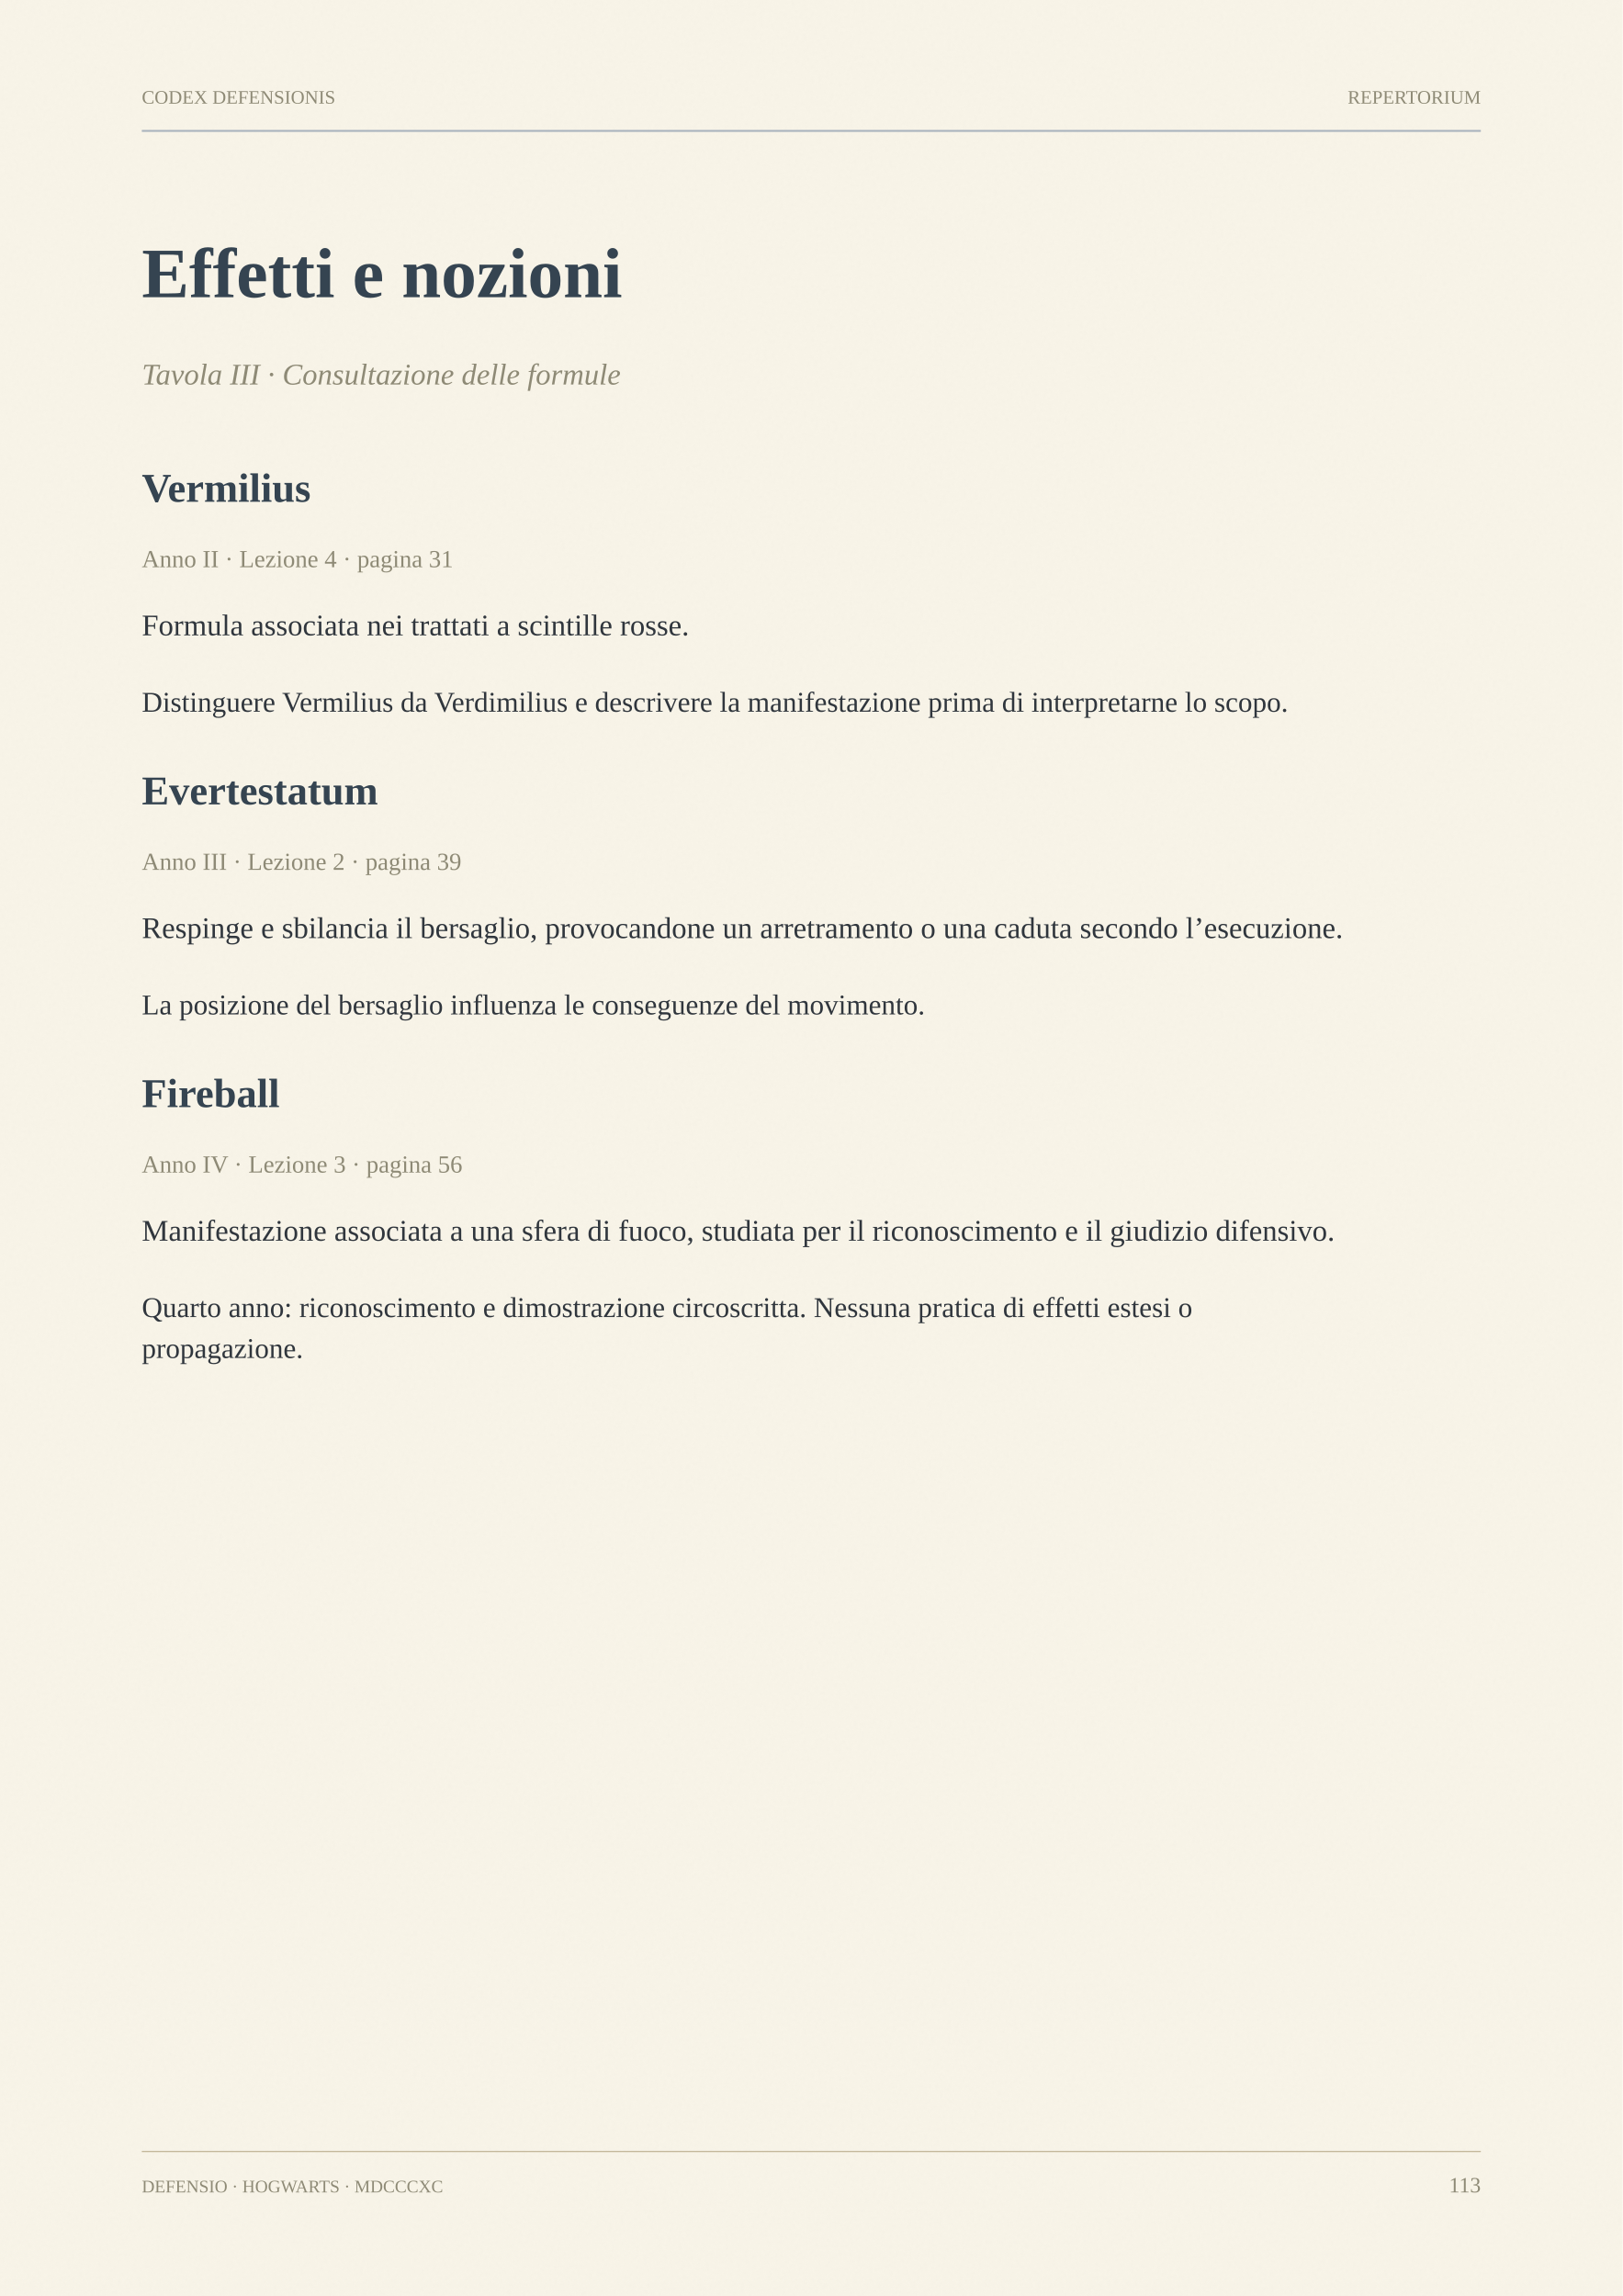
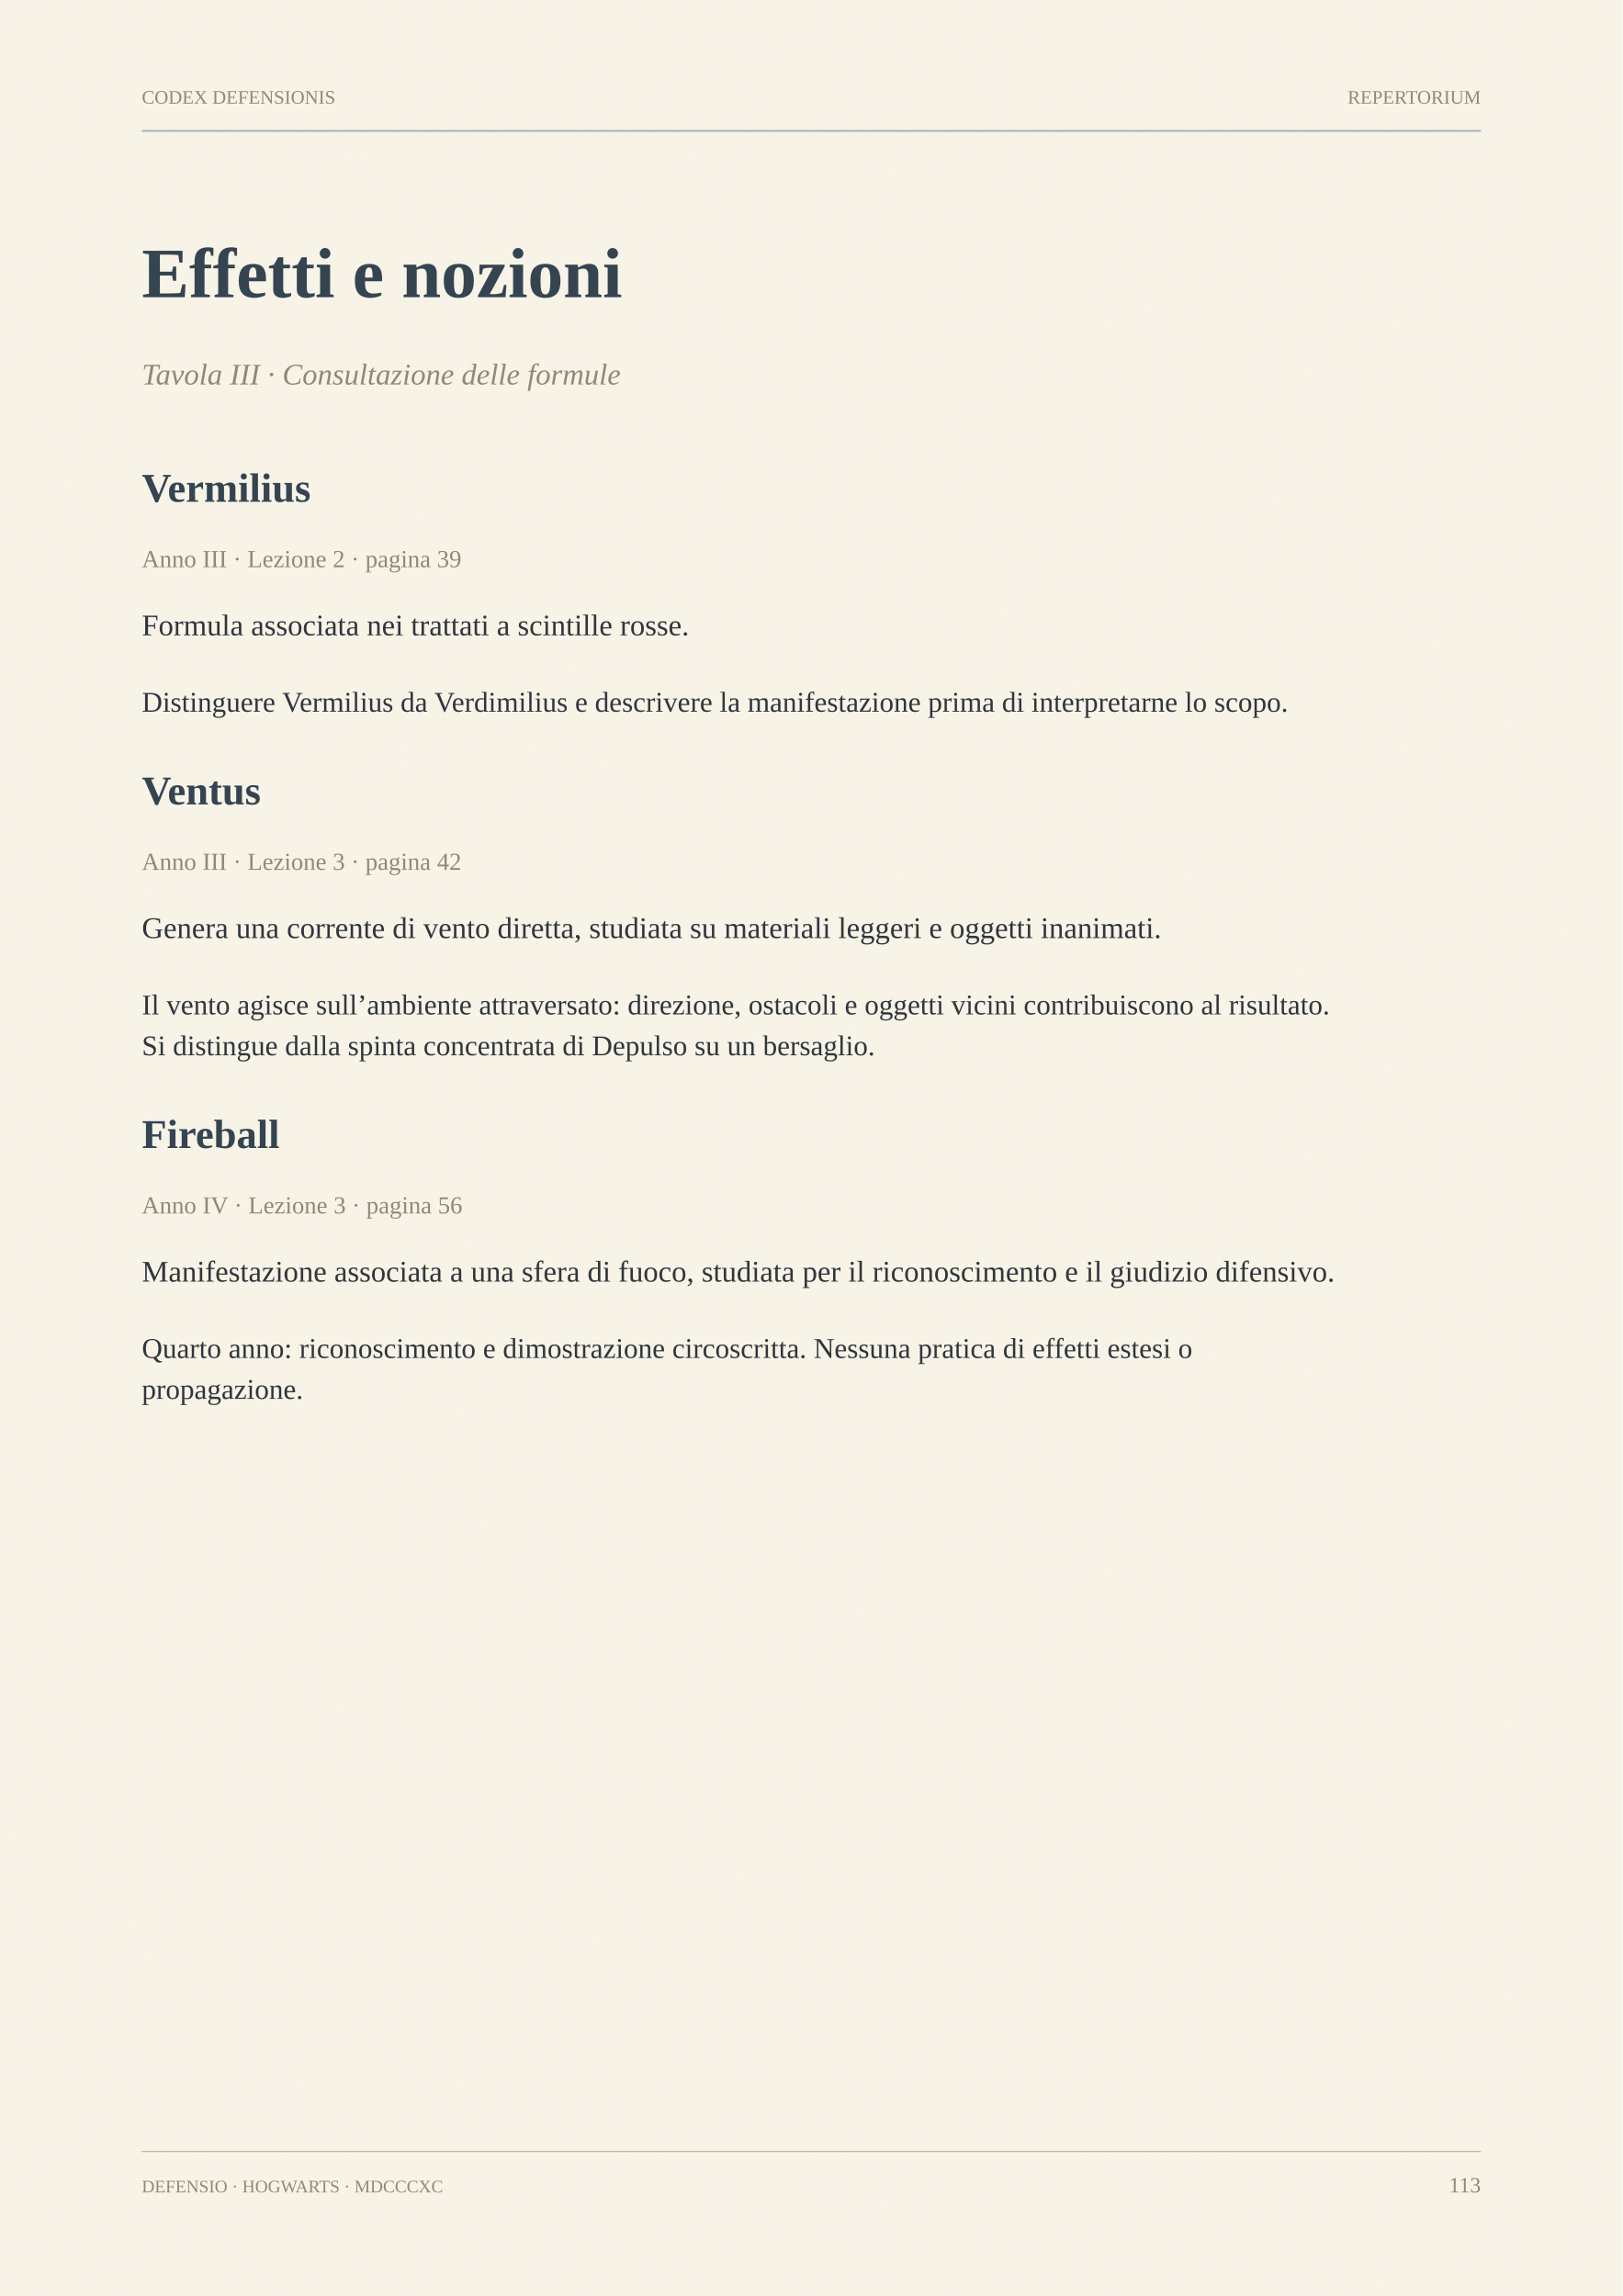
<svg xmlns="http://www.w3.org/2000/svg" width="595" height="842" viewBox="0 0 595 842">
  <defs>
    <filter id="grain">
      <feTurbulence type="fractalNoise" baseFrequency=".7" numOctaves="3" stitchTiles="stitch" />
      <feColorMatrix type="saturate" values="0" />
    </filter>
    <pattern id="paper" width="595" height="842" patternUnits="userSpaceOnUse">
      <rect width="595" height="842" filter="url(#grain)" opacity=".17" />
    </pattern>
    <linearGradient id="leather">
      <stop stop-color="#0e141a" />
      <stop offset=".12" stop-color="#394652" />
      <stop offset=".6" stop-color="#232f3b" />
      <stop offset="1" stop-color="#090e14" />
    </linearGradient>
  </defs>
  <rect width="595" height="842" fill="#f8f4e8" />
  <rect width="595" height="842" fill="url(#paper)" opacity=".17" />
  <text x="52" y="38" font-family="Georgia, Times New Roman, serif" font-size="7" fill="#8e8a76">CODEX DEFENSIONIS</text>
  <text x="543" y="38" font-family="Georgia, Times New Roman, serif" font-size="7" fill="#8e8a76" text-anchor="end">REPERTORIUM</text>
  <path d="M52 48H543" stroke="#a9b3bd" stroke-width=".7" />
  <text x="52" y="109" font-family="Georgia, Times New Roman, serif" font-size="26" fill="#354451" font-weight="bold">Effetti e nozioni</text>
  <text x="52" y="141" font-family="Georgia, Times New Roman, serif" font-size="11" fill="#8e8a76" font-style="italic">Tavola III · Consultazione delle formule</text>
  <text x="52" y="184" font-family="Georgia, Times New Roman, serif" font-size="15" fill="#354451" font-weight="bold">Vermilius</text>
-   <text x="52" y="208" font-family="Georgia, Times New Roman, serif" font-size="9" fill="#8e8a76">Anno II · Lezione 4 · pagina 31</text>
+   <text x="52" y="208" font-family="Georgia, Times New Roman, serif" font-size="9" fill="#8e8a76">Anno III · Lezione 2 · pagina 39</text>
  <text x="52" y="233" font-family="Georgia, Times New Roman, serif" font-size="11" fill="#30363d">Formula associata nei trattati a scintille rosse.</text>
  <text x="52" y="261" font-family="Georgia, Times New Roman, serif" font-size="10.5" fill="#30363d">Distinguere Vermilius da Verdimilius e descrivere la manifestazione prima di interpretarne lo scopo.</text>
-   <text x="52" y="295" font-family="Georgia, Times New Roman, serif" font-size="15" fill="#354451" font-weight="bold">Evertestatum</text>
-   <text x="52" y="319" font-family="Georgia, Times New Roman, serif" font-size="9" fill="#8e8a76">Anno III · Lezione 2 · pagina 39</text>
-   <text x="52" y="344" font-family="Georgia, Times New Roman, serif" font-size="11" fill="#30363d">Respinge e sbilancia il bersaglio, provocandone un arretramento o una caduta secondo l’esecuzione.</text>
-   <text x="52" y="372" font-family="Georgia, Times New Roman, serif" font-size="10.5" fill="#30363d">La posizione del bersaglio influenza le conseguenze del movimento.</text>
-   <text x="52" y="406" font-family="Georgia, Times New Roman, serif" font-size="15" fill="#354451" font-weight="bold">Fireball</text>
-   <text x="52" y="430" font-family="Georgia, Times New Roman, serif" font-size="9" fill="#8e8a76">Anno IV · Lezione 3 · pagina 56</text>
-   <text x="52" y="455" font-family="Georgia, Times New Roman, serif" font-size="11" fill="#30363d">Manifestazione associata a una sfera di fuoco, studiata per il riconoscimento e il giudizio difensivo.</text>
-   <text x="52" y="483" font-family="Georgia, Times New Roman, serif" font-size="10.5" fill="#30363d">Quarto anno: riconoscimento e dimostrazione circoscritta. Nessuna pratica di effetti estesi o</text>
-   <text x="52" y="498" font-family="Georgia, Times New Roman, serif" font-size="10.5" fill="#30363d">propagazione.</text>
+   <text x="52" y="295" font-family="Georgia, Times New Roman, serif" font-size="15" fill="#354451" font-weight="bold">Ventus</text>
+   <text x="52" y="319" font-family="Georgia, Times New Roman, serif" font-size="9" fill="#8e8a76">Anno III · Lezione 3 · pagina 42</text>
+   <text x="52" y="344" font-family="Georgia, Times New Roman, serif" font-size="11" fill="#30363d">Genera una corrente di vento diretta, studiata su materiali leggeri e oggetti inanimati.</text>
+   <text x="52" y="372" font-family="Georgia, Times New Roman, serif" font-size="10.5" fill="#30363d">Il vento agisce sull’ambiente attraversato: direzione, ostacoli e oggetti vicini contribuiscono al risultato.</text>
+   <text x="52" y="387" font-family="Georgia, Times New Roman, serif" font-size="10.5" fill="#30363d">Si distingue dalla spinta concentrata di Depulso su un bersaglio.</text>
+   <text x="52" y="421" font-family="Georgia, Times New Roman, serif" font-size="15" fill="#354451" font-weight="bold">Fireball</text>
+   <text x="52" y="445" font-family="Georgia, Times New Roman, serif" font-size="9" fill="#8e8a76">Anno IV · Lezione 3 · pagina 56</text>
+   <text x="52" y="470" font-family="Georgia, Times New Roman, serif" font-size="11" fill="#30363d">Manifestazione associata a una sfera di fuoco, studiata per il riconoscimento e il giudizio difensivo.</text>
+   <text x="52" y="498" font-family="Georgia, Times New Roman, serif" font-size="10.5" fill="#30363d">Quarto anno: riconoscimento e dimostrazione circoscritta. Nessuna pratica di effetti estesi o</text>
+   <text x="52" y="513" font-family="Georgia, Times New Roman, serif" font-size="10.5" fill="#30363d">propagazione.</text>
  <path d="M52 789H543" stroke="#c3b89b" stroke-width=".45" />
  <text x="52" y="804" font-family="Georgia, Times New Roman, serif" font-size="6.5" fill="#8e8a76">DEFENSIO · HOGWARTS · MDCCCXC</text>
  <text x="543" y="804" font-family="Georgia, Times New Roman, serif" font-size="8" fill="#8e8a76" text-anchor="end">113</text>
</svg>
